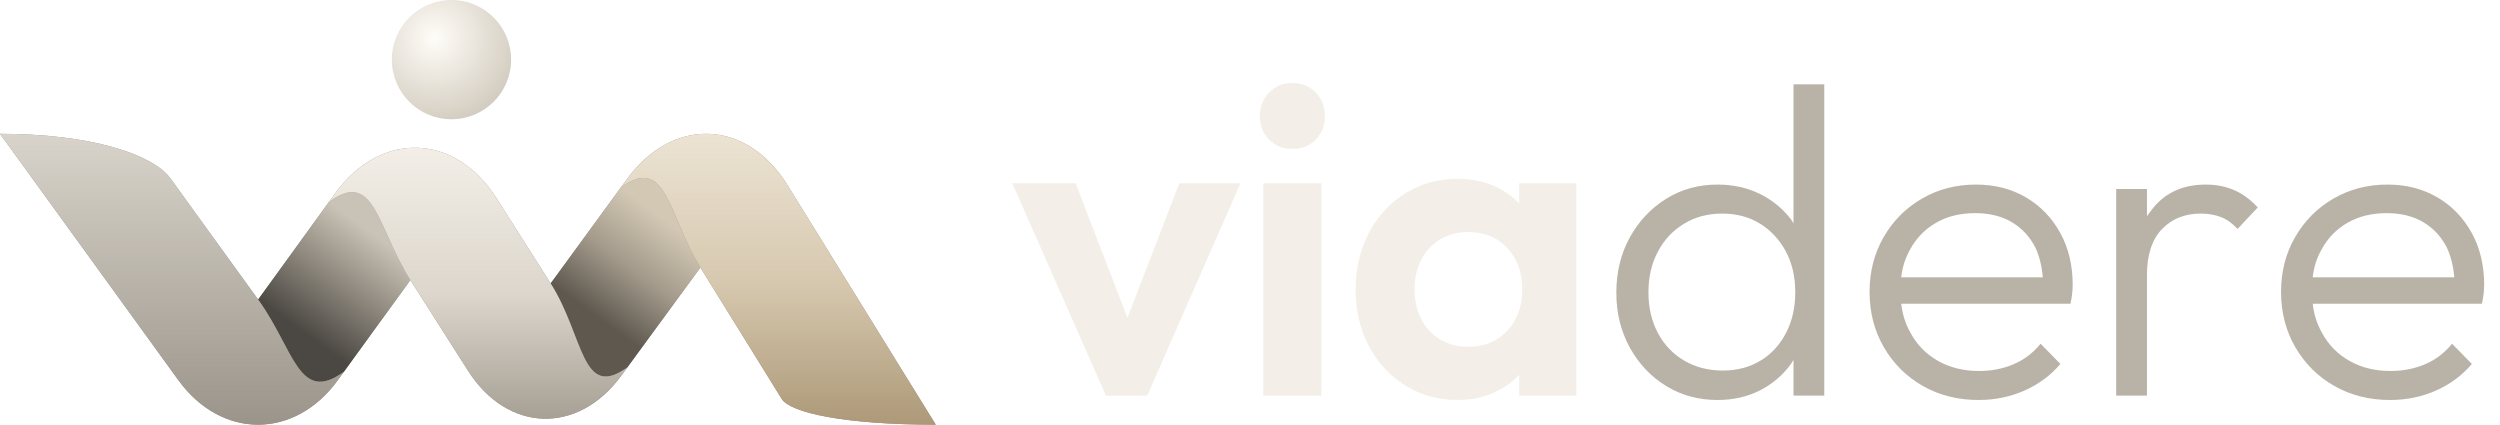
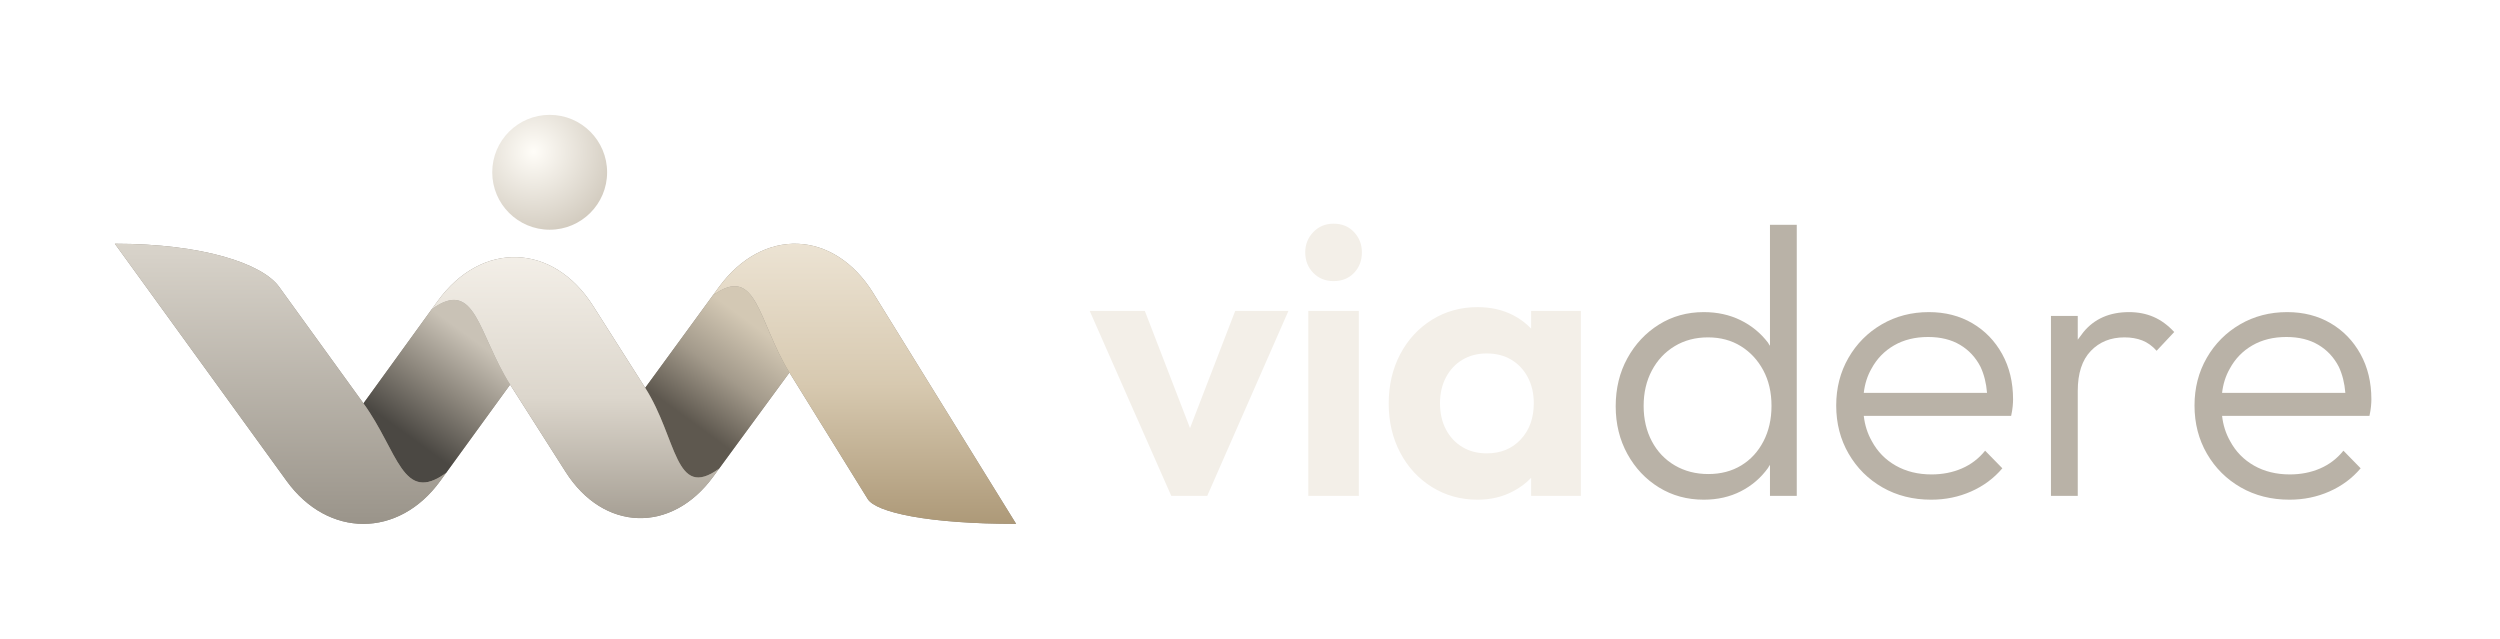
- <svg xmlns="http://www.w3.org/2000/svg" viewBox="0 0 859.47 146" width="859.47" height="146" role="img" aria-label="Viadere">
+ <svg xmlns="http://www.w3.org/2000/svg" viewBox="0 0 892.39 228" width="892.39" height="228" role="img" aria-label="Viadere">
  <defs>
    <radialGradient id="lhd-d" cx="0.36" cy="0.32" r="0.72">
      <stop offset="0" stop-color="#FFFDF8" />
      <stop offset="1" stop-color="#D3CCC0" />
    </radialGradient>
    <linearGradient id="lhd-l0" x1="88.74" y1="102.99" x2="113.12" y2="69.37" gradientUnits="userSpaceOnUse">
      <stop offset="0" stop-color="#4B4843" />
      <stop offset="0.5" stop-color="#8C867C" />
      <stop offset="1" stop-color="#C9C2B6" />
    </linearGradient>
    <linearGradient id="lhd-l1" x1="189.31" y1="97.44" x2="213.49" y2="64.4" gradientUnits="userSpaceOnUse">
      <stop offset="0" stop-color="#5E584F" />
      <stop offset="0.5" stop-color="#A39A8B" />
      <stop offset="1" stop-color="#D3C8B4" />
    </linearGradient>
    <linearGradient id="lhd-f0" x1="0" y1="46" x2="0" y2="146" gradientUnits="userSpaceOnUse">
      <stop offset="0" stop-color="#D9D4CB" />
      <stop offset="1" stop-color="#9A948A" />
    </linearGradient>
    <linearGradient id="lhd-f1" x1="0" y1="46" x2="0" y2="146" gradientUnits="userSpaceOnUse">
      <stop offset="0" stop-color="#F5F1EA" />
      <stop offset="0.55" stop-color="#DCD6CC" />
      <stop offset="1" stop-color="#A49D92" />
    </linearGradient>
    <linearGradient id="lhd-f2" x1="0" y1="46" x2="0" y2="146" gradientUnits="userSpaceOnUse">
      <stop offset="0" stop-color="#ECE3D3" />
      <stop offset="0.5" stop-color="#D7C9B0" />
      <stop offset="1" stop-color="#AD9978" />
    </linearGradient>
  </defs>
-   <g transform="translate(0 0)">
+   <g transform="translate(41 41)">
    <path d="M0 46C31.34 46 52.61 53.08 58.62 61.38L88.74 102.99L115.22 66.49C130.87 44.9 156.4 45.68 170.7 68.18L189.31 97.44L215.59 61.52C231.34 40 256.71 40.99 270.74 63.66L321.71 146C290.37 146 271.7 141.91 268.73 137.12L240.79 91.98L213.57 129.17C198.67 149.53 174.45 148.74 160.91 127.45L141.09 96.28L116.14 130.69C101.32 151.11 76.1 151.1 61.31 130.67L0 46Z" fill="#8D877D" />
    <path d="M88.74 102.99C101.18 120.16 102.65 139.14 118.23 127.81L141.09 96.28C129.64 78.27 128.81 57.95 113.12 69.37L88.74 102.99Z" fill="url(#lhd-l0)" />
    <path d="M189.31 97.44C200.84 115.58 199.82 137.73 215.67 126.3L240.79 91.98C229.56 73.83 229.23 53.05 213.49 64.4L189.31 97.44Z" fill="url(#lhd-l1)" />
    <path d="M0 46C31.34 46 52.61 53.08 58.62 61.38L88.74 102.99C101.18 120.16 102.65 139.14 118.23 127.81L116.14 130.69C101.32 151.11 76.1 151.1 61.31 130.67L0 46Z" fill="url(#lhd-f0)" />
    <path d="M113.12 69.37L115.22 66.49C130.87 44.9 156.4 45.68 170.7 68.18L189.31 97.44C200.84 115.58 199.82 137.73 215.67 126.3L213.57 129.17C198.67 149.53 174.45 148.74 160.91 127.45L141.09 96.28C129.64 78.27 128.81 57.95 113.12 69.37Z" fill="url(#lhd-f1)" />
    <path d="M213.49 64.4L215.59 61.52C231.34 40 256.71 40.99 270.74 63.66L321.71 146C290.37 146 271.7 141.91 268.73 137.12L240.79 91.98C229.56 73.83 229.23 53.05 213.49 64.4Z" fill="url(#lhd-f2)" />
    <circle cx="155.21" cy="20.5" r="20.5" fill="url(#lhd-d)" />
    <g transform="translate(347.71 136)">
      <g fill="#F3EFE8">
-         <path transform="translate(0 0) scale(0.1511387)" d="M215 0 2 -483H146L264 -177L382 -483H521L309 0Z" />
-         <path transform="translate(77.84 0) scale(0.1511387)" d="M58 0V-483H190V0ZM124 -561Q92 -561 71.0 -582.5Q50 -604 50 -636Q50 -667 71.0 -689.0Q92 -711 124 -711Q157 -711 177.5 -689.0Q198 -667 198 -636Q198 -604 177.5 -582.5Q157 -561 124 -561Z" />
-         <path transform="translate(114.11 0) scale(0.1511387)" d="M260 10Q194 10 141.0 -23.0Q88 -56 58.0 -113.0Q28 -170 28 -241Q28 -313 58.0 -370.0Q88 -427 141.0 -460.0Q194 -493 260 -493Q312 -493 353 -472Q380 -458 400 -437V-483H530V0H400V-47Q380 -26 353 -12Q312 10 260 10ZM284 -111Q339 -111 373.0 -147.5Q407 -184 407 -242Q407 -280 391.5 -309.5Q376 -339 348.5 -355.5Q321 -372 284 -372Q248 -372 220.5 -355.5Q193 -339 177.5 -309.5Q162 -280 162 -242Q162 -203 177.5 -173.5Q193 -144 220.5 -127.5Q248 -111 284 -111Z" />
+         <path transform="translate(0 0) scale(0.136646)" d="M215 0 2 -483H146L264 -177L382 -483H521L309 0Z" />
+         <path transform="translate(70.37 0) scale(0.136646)" d="M58 0V-483H190V0ZM124 -561Q92 -561 71.0 -582.5Q50 -604 50 -636Q50 -667 71.0 -689.0Q92 -711 124 -711Q157 -711 177.5 -689.0Q198 -667 198 -636Q198 -604 177.5 -582.5Q157 -561 124 -561Z" />
+         <path transform="translate(103.17 0) scale(0.136646)" d="M260 10Q194 10 141.0 -23.0Q88 -56 58.0 -113.0Q28 -170 28 -241Q28 -313 58.0 -370.0Q88 -427 141.0 -460.0Q194 -493 260 -493Q312 -493 353 -472Q380 -458 400 -437V-483H530V0H400V-47Q380 -26 353 -12Q312 10 260 10ZM284 -111Q339 -111 373.0 -147.5Q407 -184 407 -242Q407 -280 391.5 -309.5Q376 -339 348.5 -355.5Q321 -372 284 -372Q248 -372 220.5 -355.5Q193 -339 177.5 -309.5Q162 -280 162 -242Q162 -203 177.5 -173.5Q193 -144 220.5 -127.5Q248 -111 284 -111Z" />
      </g>
      <g fill="#B9B2A7">
-         <path transform="translate(201.77 0) scale(0.1511387)" d="M271 10Q206 10 154.0 -22.0Q102 -54 71.5 -109.5Q41 -165 41 -234Q41 -304 71.5 -359.5Q102 -415 154.0 -447.5Q206 -480 271 -480Q324 -480 367.0 -459.0Q410 -438 439 -400Q441 -396 444 -392V-708H514V0H444V-81Q441 -77 439 -73Q411 -34 368.0 -12.0Q325 10 271 10ZM283 -57Q332 -57 369.0 -79.5Q406 -102 427.0 -142.5Q448 -183 448 -235Q448 -288 426.5 -328.0Q405 -368 368.0 -391.0Q331 -414 282.0 -414.0Q233 -414 195.0 -391.0Q157 -368 135.5 -327.5Q114 -287 114.0 -235.0Q114 -183 135.5 -142.5Q157 -102 195.5 -79.5Q234 -57 283 -57Z" />
-         <path transform="translate(288.98 0) scale(0.1511387)" d="M288 10Q217 10 161.0 -22.0Q105 -54 72.5 -110.0Q40 -166 40 -236Q40 -305 72.0 -360.5Q104 -416 159.0 -448.0Q214 -480 282 -480Q346 -480 395.5 -451.0Q445 -422 473.5 -370.5Q502 -319 502 -252Q502 -244 501.0 -233.5Q500 -223 497 -209H112Q116 -173 133 -143Q155 -102 195.5 -79.0Q236 -56 289 -56Q332 -56 368.0 -71.5Q404 -87 429 -118L474 -72Q441 -33 392.5 -11.5Q344 10 288 10ZM112 -269H434Q431 -307 417 -337Q398 -374 363.5 -394.5Q329 -415 280 -415Q229 -415 191.0 -393.0Q153 -371 132 -332Q116 -304 112 -269Z" />
-         <path transform="translate(369.08 0) scale(0.1511387)" d="M71 0V-470H141V-408Q148 -418 156 -428Q199 -480 275 -480Q310 -480 339.0 -467.5Q368 -455 393 -428L347 -379Q330 -398 309.5 -406.0Q289 -414 263 -414Q209 -414 175.0 -378.5Q141 -343 141 -274V0Z" />
-         <path transform="translate(430.44 0) scale(0.1511387)" d="M288 10Q217 10 161.0 -22.0Q105 -54 72.5 -110.0Q40 -166 40 -236Q40 -305 72.0 -360.5Q104 -416 159.0 -448.0Q214 -480 282 -480Q346 -480 395.5 -451.0Q445 -422 473.5 -370.5Q502 -319 502 -252Q502 -244 501.0 -233.5Q500 -223 497 -209H112Q116 -173 133 -143Q155 -102 195.5 -79.0Q236 -56 289 -56Q332 -56 368.0 -71.5Q404 -87 429 -118L474 -72Q441 -33 392.5 -11.5Q344 10 288 10ZM112 -269H434Q431 -307 417 -337Q398 -374 363.5 -394.5Q329 -415 280 -415Q229 -415 191.0 -393.0Q153 -371 132 -332Q116 -304 112 -269Z" />
+         <path transform="translate(182.42 0) scale(0.136646)" d="M271 10Q206 10 154.0 -22.0Q102 -54 71.5 -109.5Q41 -165 41 -234Q41 -304 71.5 -359.5Q102 -415 154.0 -447.5Q206 -480 271 -480Q324 -480 367.0 -459.0Q410 -438 439 -400Q441 -396 444 -392V-708H514V0H444V-81Q441 -77 439 -73Q411 -34 368.0 -12.0Q325 10 271 10ZM283 -57Q332 -57 369.0 -79.5Q406 -102 427.0 -142.5Q448 -183 448 -235Q448 -288 426.5 -328.0Q405 -368 368.0 -391.0Q331 -414 282.0 -414.0Q233 -414 195.0 -391.0Q157 -368 135.5 -327.5Q114 -287 114.0 -235.0Q114 -183 135.5 -142.5Q157 -102 195.5 -79.5Q234 -57 283 -57Z" />
+         <path transform="translate(261.27 0) scale(0.136646)" d="M288 10Q217 10 161.0 -22.0Q105 -54 72.5 -110.0Q40 -166 40 -236Q40 -305 72.0 -360.5Q104 -416 159.0 -448.0Q214 -480 282 -480Q346 -480 395.5 -451.0Q445 -422 473.5 -370.5Q502 -319 502 -252Q502 -244 501.0 -233.5Q500 -223 497 -209H112Q116 -173 133 -143Q155 -102 195.5 -79.0Q236 -56 289 -56Q332 -56 368.0 -71.5Q404 -87 429 -118L474 -72Q441 -33 392.5 -11.5Q344 10 288 10ZM112 -269H434Q431 -307 417 -337Q398 -374 363.5 -394.5Q329 -415 280 -415Q229 -415 191.0 -393.0Q153 -371 132 -332Q116 -304 112 -269Z" />
+         <path transform="translate(333.69 0) scale(0.136646)" d="M71 0V-470H141V-408Q148 -418 156 -428Q199 -480 275 -480Q310 -480 339.0 -467.5Q368 -455 393 -428L347 -379Q330 -398 309.5 -406.0Q289 -414 263 -414Q209 -414 175.0 -378.5Q141 -343 141 -274V0Z" />
+         <path transform="translate(389.17 0) scale(0.136646)" d="M288 10Q217 10 161.0 -22.0Q105 -54 72.5 -110.0Q40 -166 40 -236Q40 -305 72.0 -360.5Q104 -416 159.0 -448.0Q214 -480 282 -480Q346 -480 395.5 -451.0Q445 -422 473.5 -370.5Q502 -319 502 -252Q502 -244 501.0 -233.5Q500 -223 497 -209H112Q116 -173 133 -143Q155 -102 195.5 -79.0Q236 -56 289 -56Q332 -56 368.0 -71.5Q404 -87 429 -118L474 -72Q441 -33 392.5 -11.5Q344 10 288 10ZM112 -269H434Q431 -307 417 -337Q398 -374 363.5 -394.5Q329 -415 280 -415Q229 -415 191.0 -393.0Q153 -371 132 -332Q116 -304 112 -269Z" />
      </g>
    </g>
  </g>
</svg>
